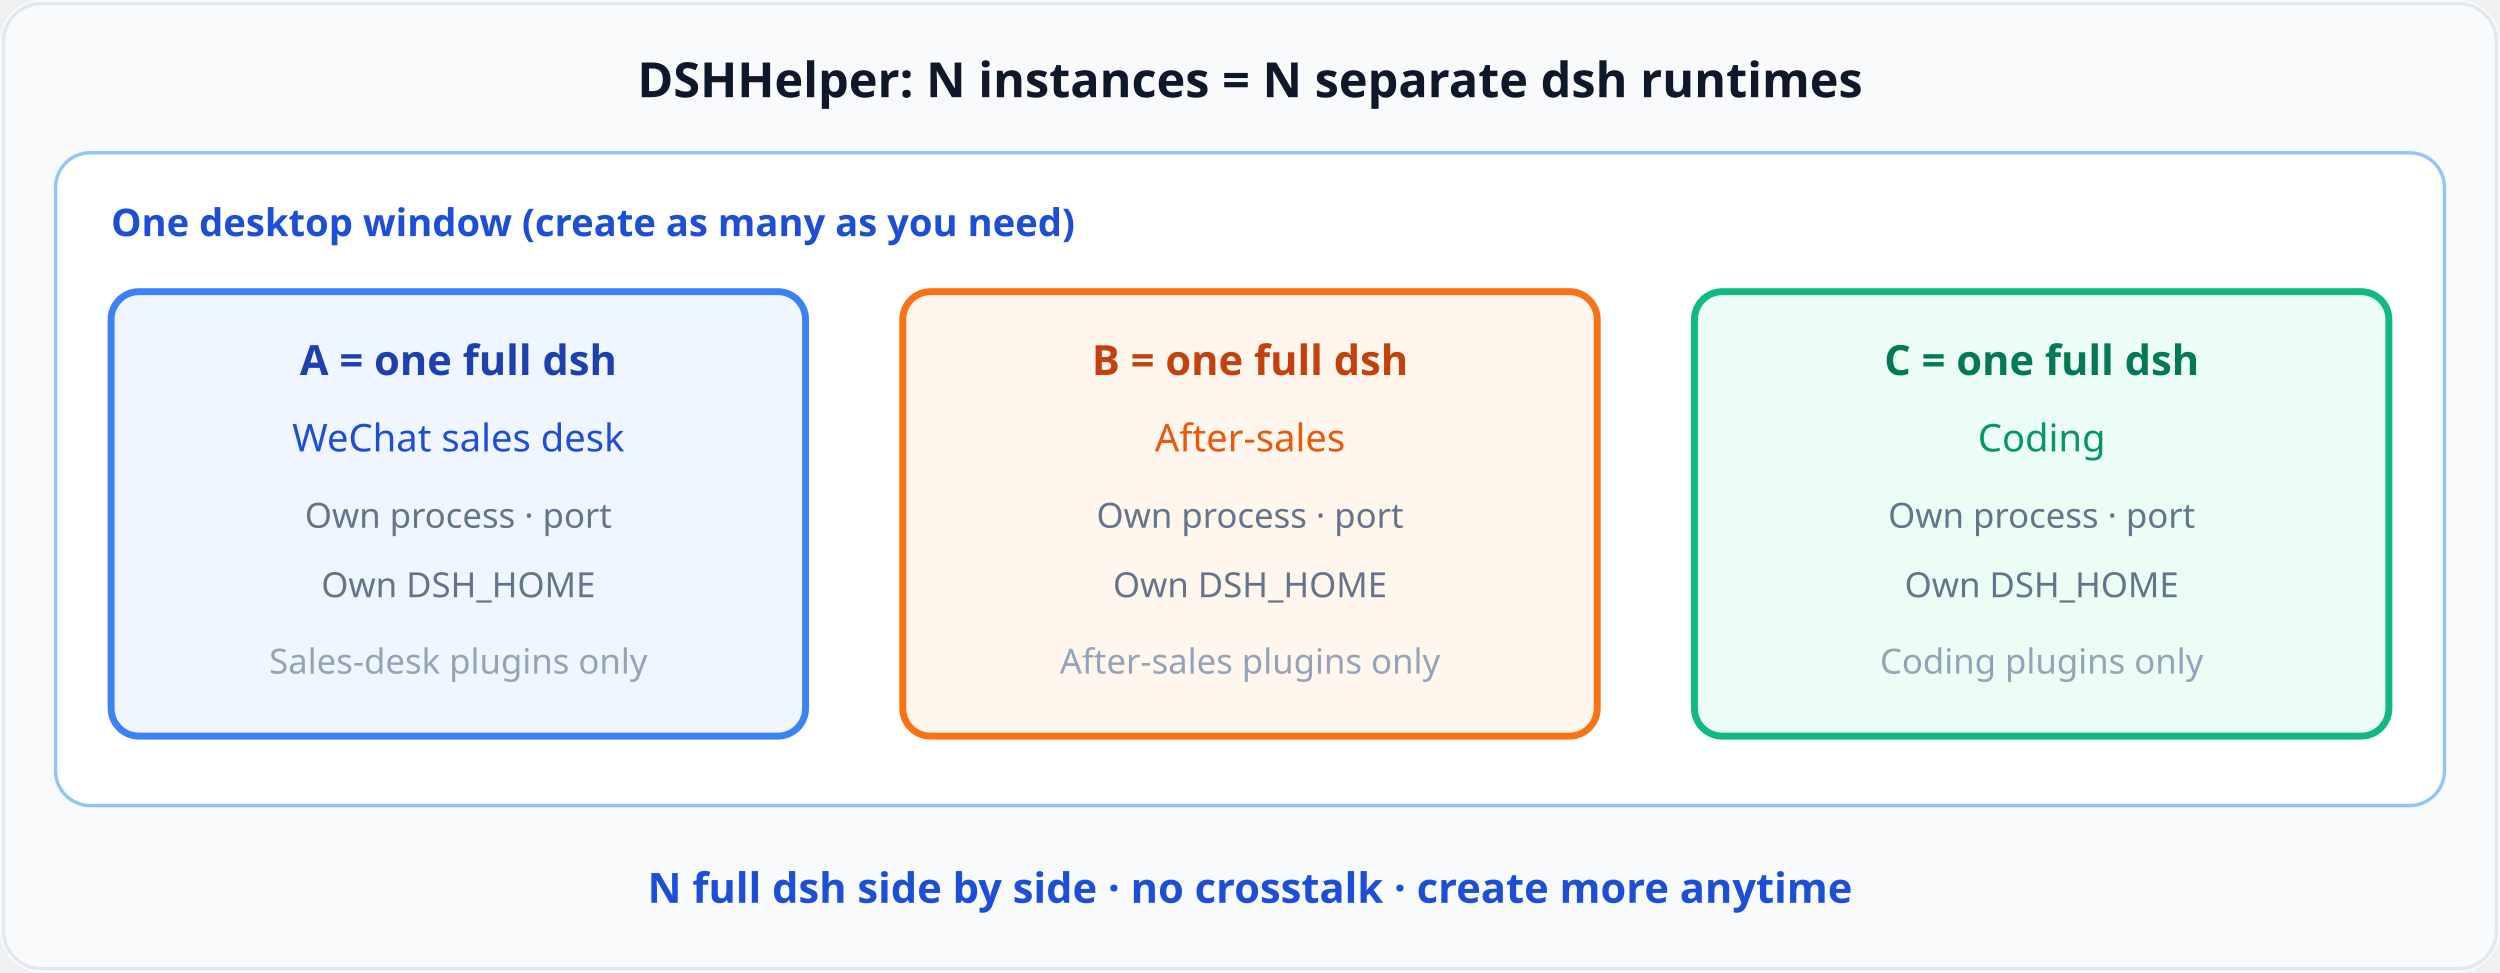
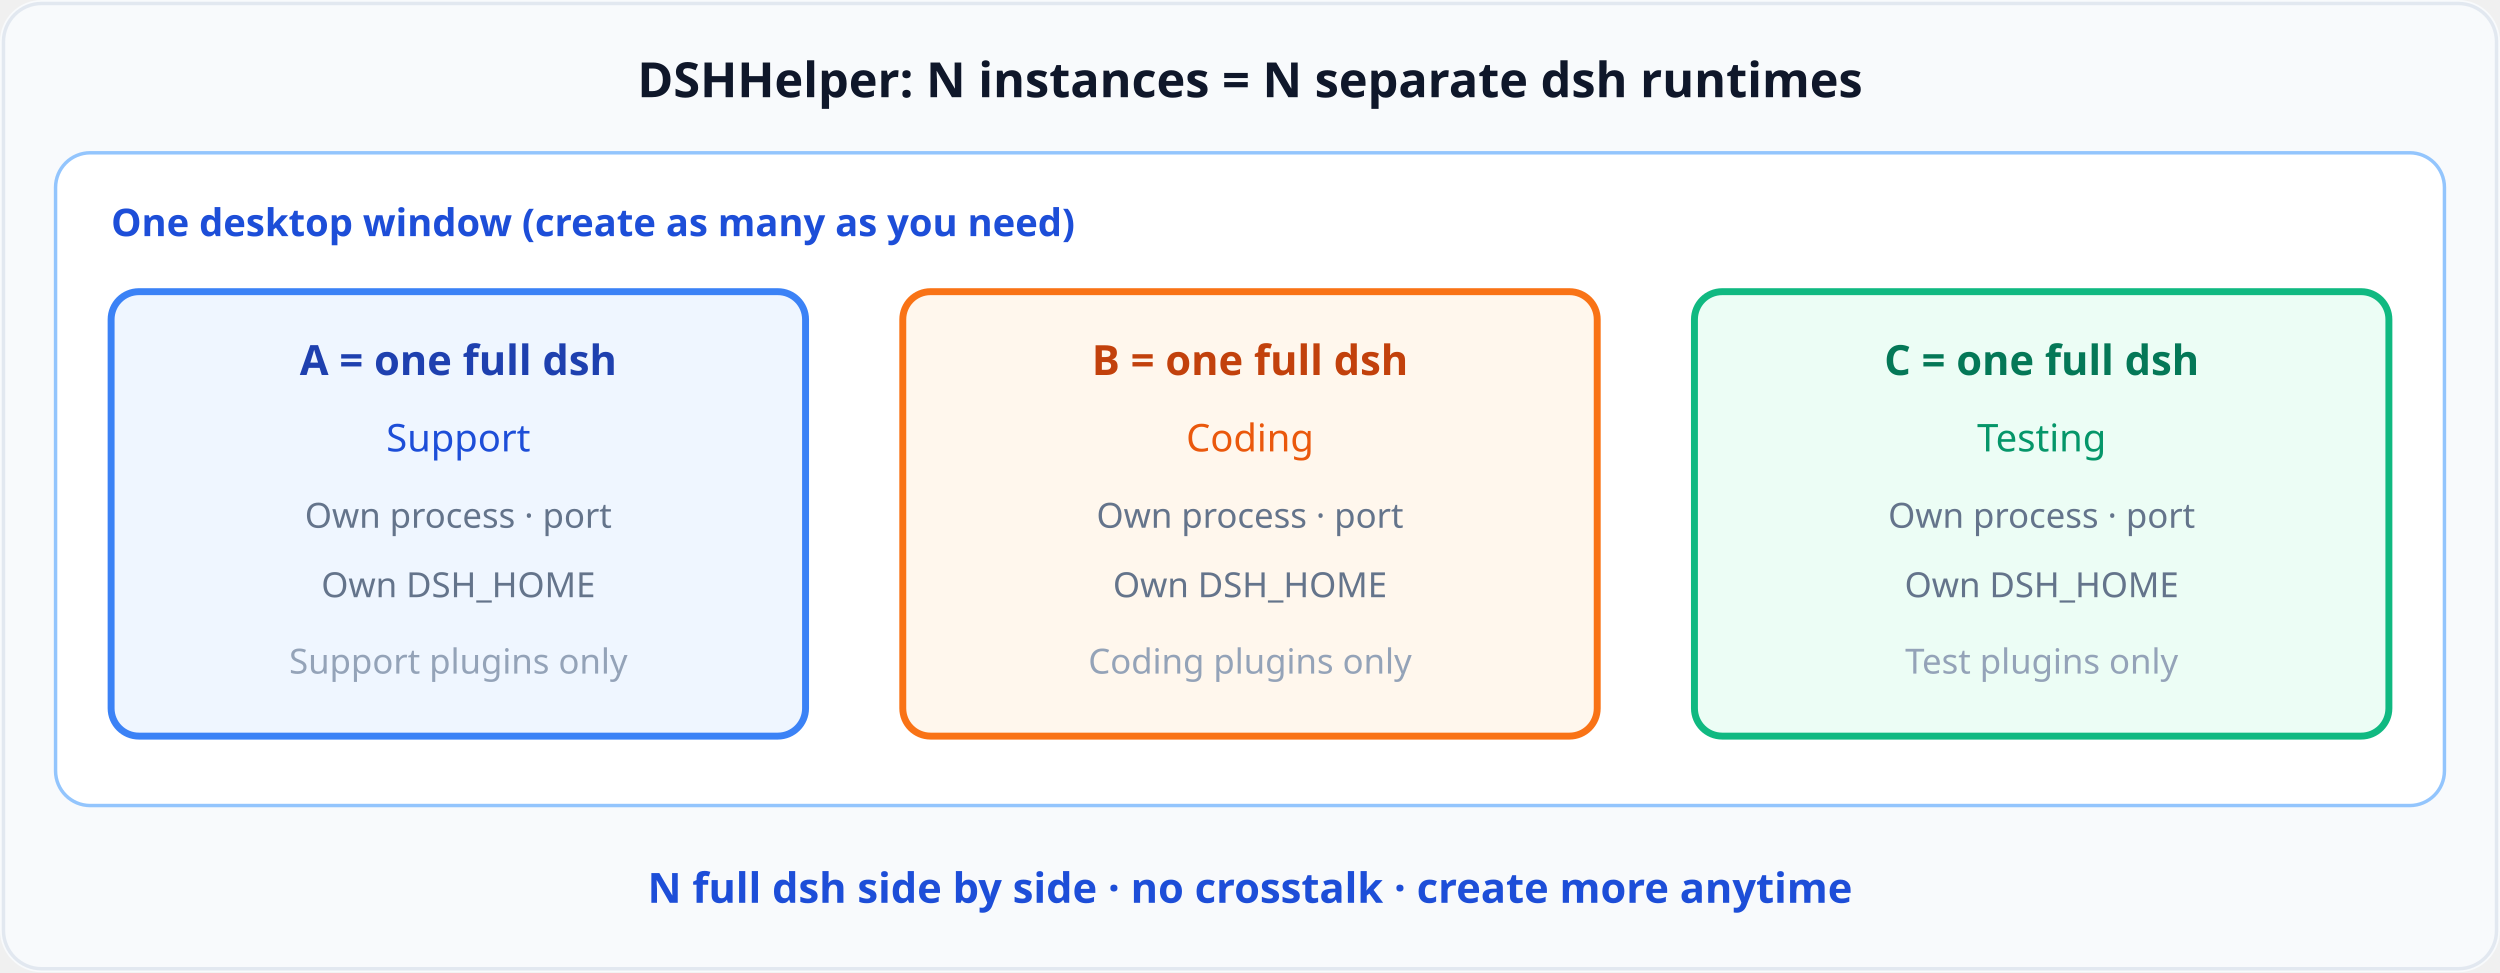
<svg xmlns="http://www.w3.org/2000/svg" viewBox="0 0 720 280" fill="none">
  <rect width="720" height="280" rx="12" fill="#f8fafc" />
  <rect x="1" y="1" width="718" height="278" rx="11" stroke="#e2e8f0" />
  <text x="360" y="28" text-anchor="middle" font-family="Segoe UI, sans-serif" font-size="14" font-weight="700" fill="#0f172a">DSHHelper: N instances = N separate dsh runtimes</text>
  <rect x="16" y="44" width="688" height="188" rx="10" fill="#fff" stroke="#93c5fd" />
  <text x="32" y="68" font-family="Segoe UI, sans-serif" font-size="11" font-weight="600" fill="#1d4ed8">One desktop window (create as many as you need)</text>
  <rect x="32" y="84" width="200" height="128" rx="8" fill="#eff6ff" stroke="#3b82f6" stroke-width="2" />
  <text x="132" y="108" text-anchor="middle" font-family="Segoe UI, sans-serif" font-size="12" font-weight="700" fill="#1e40af">A = one full dsh</text>
-   <text x="132" y="130" text-anchor="middle" font-family="Segoe UI, sans-serif" font-size="11" fill="#1d4ed8">WeChat sales desk</text>
+   <text x="132" y="130" text-anchor="middle" font-family="Segoe UI, sans-serif" font-size="11" fill="#1d4ed8">Support</text>
  <text x="132" y="152" text-anchor="middle" font-family="Segoe UI, sans-serif" font-size="10" fill="#64748b">Own process · port</text>
  <text x="132" y="172" text-anchor="middle" font-family="Segoe UI, sans-serif" font-size="10" fill="#64748b">Own DSH_HOME</text>
-   <text x="132" y="194" text-anchor="middle" font-family="Segoe UI, sans-serif" font-size="10" fill="#94a3b8">Sales-desk plugins only</text>
+   <text x="132" y="194" text-anchor="middle" font-family="Segoe UI, sans-serif" font-size="10" fill="#94a3b8">Support plugins only</text>
  <rect x="260" y="84" width="200" height="128" rx="8" fill="#fff7ed" stroke="#f97316" stroke-width="2" />
  <text x="360" y="108" text-anchor="middle" font-family="Segoe UI, sans-serif" font-size="12" font-weight="700" fill="#c2410c">B = one full dsh</text>
-   <text x="360" y="130" text-anchor="middle" font-family="Segoe UI, sans-serif" font-size="11" fill="#ea580c">After-sales</text>
+   <text x="360" y="130" text-anchor="middle" font-family="Segoe UI, sans-serif" font-size="11" fill="#ea580c">Coding</text>
  <text x="360" y="152" text-anchor="middle" font-family="Segoe UI, sans-serif" font-size="10" fill="#64748b">Own process · port</text>
  <text x="360" y="172" text-anchor="middle" font-family="Segoe UI, sans-serif" font-size="10" fill="#64748b">Own DSH_HOME</text>
-   <text x="360" y="194" text-anchor="middle" font-family="Segoe UI, sans-serif" font-size="10" fill="#94a3b8">After-sales plugins only</text>
+   <text x="360" y="194" text-anchor="middle" font-family="Segoe UI, sans-serif" font-size="10" fill="#94a3b8">Coding plugins only</text>
  <rect x="488" y="84" width="200" height="128" rx="8" fill="#ecfdf5" stroke="#10b981" stroke-width="2" />
  <text x="588" y="108" text-anchor="middle" font-family="Segoe UI, sans-serif" font-size="12" font-weight="700" fill="#047857">C = one full dsh</text>
-   <text x="588" y="130" text-anchor="middle" font-family="Segoe UI, sans-serif" font-size="11" fill="#059669">Coding</text>
+   <text x="588" y="130" text-anchor="middle" font-family="Segoe UI, sans-serif" font-size="11" fill="#059669">Testing</text>
  <text x="588" y="152" text-anchor="middle" font-family="Segoe UI, sans-serif" font-size="10" fill="#64748b">Own process · port</text>
  <text x="588" y="172" text-anchor="middle" font-family="Segoe UI, sans-serif" font-size="10" fill="#64748b">Own DSH_HOME</text>
-   <text x="588" y="194" text-anchor="middle" font-family="Segoe UI, sans-serif" font-size="10" fill="#94a3b8">Coding plugins only</text>
+   <text x="588" y="194" text-anchor="middle" font-family="Segoe UI, sans-serif" font-size="10" fill="#94a3b8">Test plugins only</text>
  <text x="360" y="260" text-anchor="middle" font-family="Segoe UI, sans-serif" font-size="12" font-weight="600" fill="#1d4ed8">N full dsh side by side · no crosstalk · create more anytime</text>
</svg>
